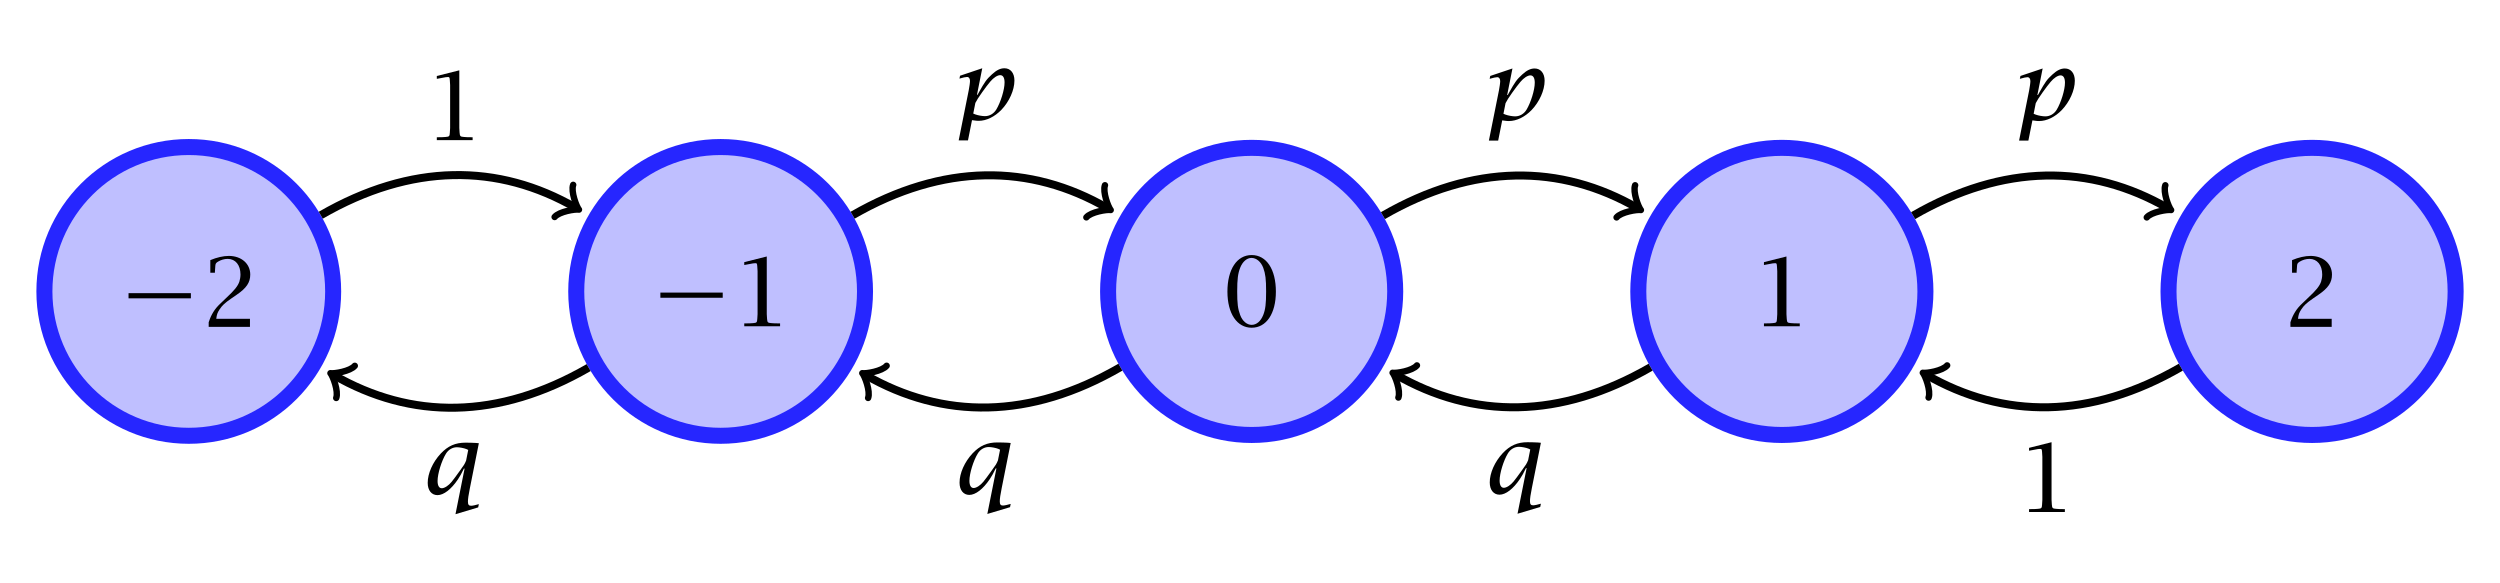
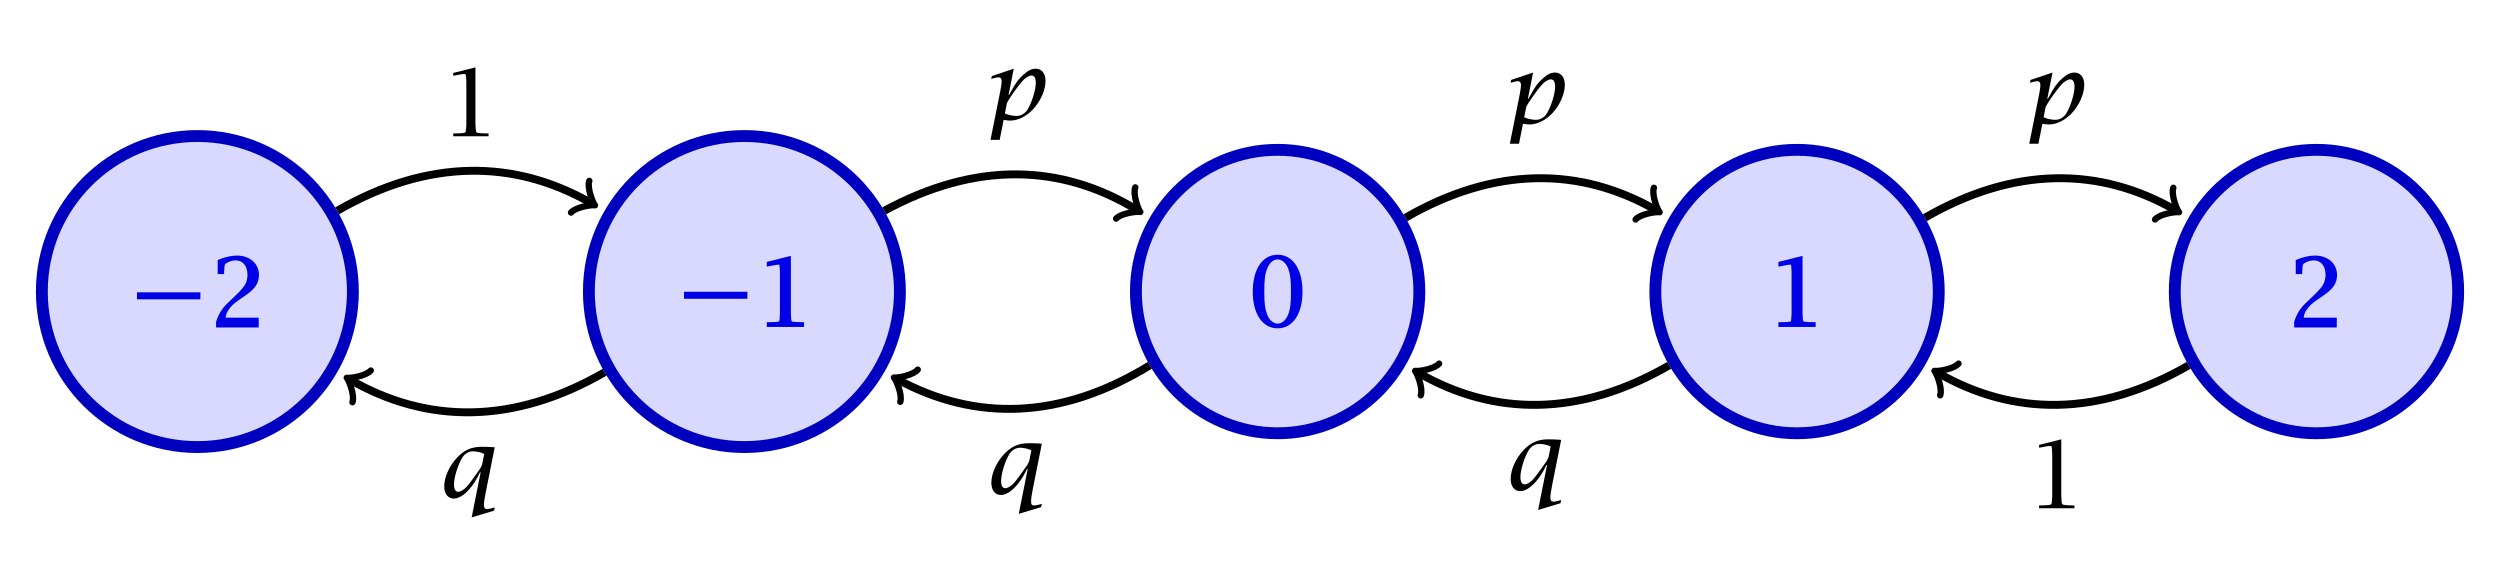
- <svg xmlns="http://www.w3.org/2000/svg" xmlns:xlink="http://www.w3.org/1999/xlink" version="1.1" width="468.164" height="109.076" viewBox="0 0 468.164 109.076">
+ <svg xmlns="http://www.w3.org/2000/svg" xmlns:xlink="http://www.w3.org/1999/xlink" version="1.1" width="474.278" height="110.942" viewBox="0 0 474.278 110.942">
  <defs>
    <path id="font_1_1" d="M.108 .298H.759V.352H.108V.298Z" />
    <path id="font_1_2" d="M.41 .547C.41 .521 .405 .493 .398 .471 .38 .423 .348 .383 .26 .301L.209 .252C.171 .217 .149 .191 .127 .156 .106 .121 .096 .101 .078 .048V0H.509V.084H.157C.163 .13 .169 .148 .192 .183 .22 .225 .246 .249 .312 .295L.37 .335C.473 .405 .512 .464 .512 .546 .512 .66 .419 .741 .288 .741 .231 .741 .162 .725 .095 .697V.565H.143V.577C.147 .648 .148 .652 .154 .663 .158 .669 .165 .675 .175 .681 .205 .699 .241 .71 .277 .71 .357 .71 .41 .646 .41 .547Z" />
    <path id="font_1_3" d="M.256 .575V.127L.253 .078C.251 .04 .247 .036 .208 .033L.175 .031 .117 .03V0H.491V.03L.434 .031 .401 .033C.362 .036 .358 .04 .355 .078L.352 .127V.729L.117 .67V.64L.166 .649 .209 .657C.217 .658 .226 .659 .234 .659 .249 .659 .251 .655 .253 .624L.256 .575Z" />
    <path id="font_1_4" d="M.304-.018C.458-.018 .557 .13 .557 .359 .557 .592 .459 .741 .304 .741 .15 .741 .051 .592 .051 .359 .051 .13 .151-.018 .304-.018M.304 .012C.254 .012 .207 .052 .184 .115 .16 .179 .153 .233 .153 .361 .153 .49 .161 .55 .184 .608 .209 .672 .254 .711 .302 .711 .354 .711 .401 .671 .425 .608 .448 .545 .455 .49 .455 .361 .455 .233 .448 .174 .425 .115 .399 .05 .355 .012 .304 .012Z" />
    <path id="font_1_5" d="M.24 .18C.261 .219 .267 .228 .31 .29 .343 .336 .371 .374 .396 .403 .429 .443 .471 .47 .499 .47 .529 .47 .545 .443 .545 .393 .545 .318 .504 .186 .458 .11 .431 .067 .388 .042 .34 .042 .312 .042 .267 .05 .24 .06 .235 .062 .228 .065 .218 .069L.24 .18M.205 0C.212-.001 .217-.002 .221-.002 .24-.004 .25-.006 .252-.006 .26-.007 .267-.007 .275-.007 .355-.007 .441 .035 .512 .108 .594 .194 .648 .314 .648 .414 .648 .492 .607 .542 .544 .542 .501 .542 .462 .523 .414 .479 .356 .426 .34 .403 .275 .287L.263 .265H.257L.312 .542 .08 .464 .074 .434C.112 .445 .138 .451 .153 .451 .173 .451 .184 .435 .184 .409 .184 .398 .182 .384 .18 .368L.171 .313 .066-.211H.163L.205 0Z" />
    <path id="font_1_6" d="M.338-.211 .575-.14 .582-.106C.553-.115 .517-.123 .501-.123 .477-.123 .468-.111 .468-.08 .468-.053 .474-.01 .488 .059L.582 .53C.557 .533 .553 .533 .502 .535 .475 .536 .456 .536 .444 .536 .336 .536 .26 .502 .184 .422 .1 .332 .048 .215 .048 .116 .048 .038 .088-.012 .15-.012 .215-.012 .294 .049 .363 .152 .386 .186 .396 .205 .426 .265H.433L.338-.211M.449 .349C.433 .31 .428 .303 .382 .24 .344 .187 .316 .149 .297 .126 .266 .088 .224 .06 .195 .06 .167 .06 .151 .087 .151 .136 .151 .211 .192 .345 .238 .42 .264 .463 .307 .488 .353 .488 .381 .488 .427 .479 .452 .469 .456 .468 .462 .465 .471 .46L.449 .349Z" />
  </defs>
-   <path transform="matrix(1.5,0,0,-1.5,35.35204,54.57081)" d="M18.025 0C18.025 9.955 9.955 18.025 0 18.025-9.955 18.025-18.025 9.955-18.025 0-18.025-9.955-9.955-18.025 0-18.025 9.955-18.025 18.025-9.955 18.025 0ZM0 0" fill="#bfbfff" />
-   <path transform="matrix(1.5,0,0,-1.5,35.35204,54.57081)" stroke-width="2" stroke-linecap="butt" stroke-miterlimit="10" stroke-linejoin="miter" fill="none" stroke="#2626ff" d="M18.025 0C18.025 9.955 9.955 18.025 0 18.025-9.955 18.025-18.025 9.955-18.025 0-18.025-9.955-9.955-18.025 0-18.025 9.955-18.025 18.025-9.955 18.025 0ZM0 0" />
-   <use data-text="−" xlink:href="#font_1_1" transform="matrix(17.93276,0,0,-17.93276,22.1339,61.21124)" />
-   <use data-text="2" xlink:href="#font_1_2" transform="matrix(17.93276,0,0,-17.93276,37.6816,61.21124)" />
-   <path transform="matrix(1.5,0,0,-1.5,35.35204,54.57081)" d="M84.423 0C84.423 9.955 76.353 18.025 66.398 18.025 56.442 18.025 48.372 9.955 48.372 0 48.372-9.955 56.442-18.025 66.398-18.025 76.353-18.025 84.423-9.955 84.423 0ZM66.398 0" fill="#bfbfff" />
-   <path transform="matrix(1.5,0,0,-1.5,35.35204,54.57081)" stroke-width="2" stroke-linecap="butt" stroke-miterlimit="10" stroke-linejoin="miter" fill="none" stroke="#2626ff" d="M84.423 0C84.423 9.955 76.353 18.025 66.398 18.025 56.442 18.025 48.372 9.955 48.372 0 48.372-9.955 56.442-18.025 66.398-18.025 76.353-18.025 84.423-9.955 84.423 0ZM66.398 0" />
-   <use data-text="−" xlink:href="#font_1_1" transform="matrix(17.93276,0,0,-17.93276,121.7291,61.10371)" />
-   <use data-text="1" xlink:href="#font_1_3" transform="matrix(17.93276,0,0,-17.93276,137.2768,61.10371)" />
-   <path transform="matrix(1.5,0,0,-1.5,35.35204,54.57081)" d="M150.616 0C150.616 9.899 142.592 17.923 132.693 17.923 122.794 17.923 114.77 9.899 114.77 0 114.77-9.899 122.794-17.923 132.693-17.923 142.592-17.923 150.616-9.899 150.616 0ZM132.693 0" fill="#bfbfff" />
-   <path transform="matrix(1.5,0,0,-1.5,35.35204,54.57081)" stroke-width="2" stroke-linecap="butt" stroke-miterlimit="10" stroke-linejoin="miter" fill="none" stroke="#2626ff" d="M150.616 0C150.616 9.899 142.592 17.923 132.693 17.923 122.794 17.923 114.77 9.899 114.77 0 114.77-9.899 122.794-17.923 132.693-17.923 142.592-17.923 150.616-9.899 150.616 0ZM132.693 0" />
-   <use data-text="0" xlink:href="#font_1_4" transform="matrix(17.93276,0,0,-17.93276,228.9404,61.04994)" />
-   <path transform="matrix(1.5,0,0,-1.5,35.35204,54.57081)" d="M216.809 0C216.809 9.899 208.785 17.923 198.886 17.923 188.987 17.923 180.963 9.899 180.963 0 180.963-9.899 188.987-17.923 198.886-17.923 208.785-17.923 216.809-9.899 216.809 0ZM198.886 0" fill="#bfbfff" />
-   <path transform="matrix(1.5,0,0,-1.5,35.35204,54.57081)" stroke-width="2" stroke-linecap="butt" stroke-miterlimit="10" stroke-linejoin="miter" fill="none" stroke="#2626ff" d="M216.809 0C216.809 9.899 208.785 17.923 198.886 17.923 188.987 17.923 180.963 9.899 180.963 0 180.963-9.899 188.987-17.923 198.886-17.923 208.785-17.923 216.809-9.899 216.809 0ZM198.886 0" />
-   <use data-text="1" xlink:href="#font_1_3" transform="matrix(17.93276,0,0,-17.93276,328.2288,61.10371)" />
-   <path transform="matrix(1.5,0,0,-1.5,35.35204,54.57081)" d="M283.002 0C283.002 9.899 274.978 17.923 265.079 17.923 255.18 17.923 247.156 9.899 247.156 0 247.156-9.899 255.18-17.923 265.079-17.923 274.978-17.923 283.002-9.899 283.002 0ZM265.079 0" fill="#bfbfff" />
-   <path transform="matrix(1.5,0,0,-1.5,35.35204,54.57081)" stroke-width="2" stroke-linecap="butt" stroke-miterlimit="10" stroke-linejoin="miter" fill="none" stroke="#2626ff" d="M283.002 0C283.002 9.899 274.978 17.923 265.079 17.923 255.18 17.923 247.156 9.899 247.156 0 247.156-9.899 255.18-17.923 265.079-17.923 274.978-17.923 283.002-9.899 283.002 0ZM265.079 0" />
-   <use data-text="2" xlink:href="#font_1_2" transform="matrix(17.93276,0,0,-17.93276,427.5171,61.21124)" />
-   <path transform="matrix(1.5,0,0,-1.5,35.35204,54.57081)" stroke-width="1" stroke-linecap="butt" stroke-miterlimit="10" stroke-linejoin="miter" fill="none" stroke="#000000" d="" />
-   <path transform="matrix(1.5,0,0,-1.5,35.35204,54.57081)" stroke-width="1" stroke-linecap="butt" stroke-miterlimit="10" stroke-linejoin="miter" fill="none" stroke="#000000" d="M82.874 9.512C94.174 16.014 105.025 15.997 114.722 10.379" />
-   <path transform="matrix(1.297845,.751965,.751965,-1.297845,207.4343,39.00243)" stroke-width=".8" stroke-linecap="round" stroke-linejoin="round" fill="none" stroke="#000000" d="M-1.737 2.316C-1.592 1.447 0 .145 .434 0 0-.145-1.592-1.447-1.737-2.316" />
-   <use data-text="𝑝" xlink:href="#font_1_5" transform="matrix(17.93276,0,0,-17.93276,178.3472,22.50215)" />
-   <path transform="matrix(1.5,0,0,-1.5,35.35204,54.57081)" stroke-width="1" stroke-linecap="butt" stroke-miterlimit="10" stroke-linejoin="miter" fill="none" stroke="#000000" d="M149.081 9.461C160.367 15.977 171.212 15.977 180.913 10.377" />
-   <path transform="matrix(1.299015,.75,.75,-1.299015,306.7218,39.00604)" stroke-width=".8" stroke-linecap="round" stroke-linejoin="round" fill="none" stroke="#000000" d="M-1.737 2.316C-1.592 1.447 0 .145 .434 0 0-.145-1.592-1.447-1.737-2.316" />
-   <use data-text="𝑝" xlink:href="#font_1_5" transform="matrix(17.93276,0,0,-17.93276,277.6346,22.54336)" />
-   <path transform="matrix(1.5,0,0,-1.5,35.35204,54.57081)" stroke-width="1" stroke-linecap="butt" stroke-miterlimit="10" stroke-linejoin="miter" fill="none" stroke="#000000" d="M215.274 9.461C226.56 15.977 237.405 15.977 247.106 10.377" />
-   <path transform="matrix(1.299015,.75,.75,-1.299015,406.0114,39.00604)" stroke-width=".8" stroke-linecap="round" stroke-linejoin="round" fill="none" stroke="#000000" d="M-1.737 2.316C-1.592 1.447 0 .145 .434 0 0-.145-1.592-1.447-1.737-2.316" />
-   <use data-text="𝑝" xlink:href="#font_1_5" transform="matrix(17.93276,0,0,-17.93276,376.923,22.54336)" />
-   <path transform="matrix(1.5,0,0,-1.5,35.35204,54.57081)" stroke-width="1" stroke-linecap="butt" stroke-miterlimit="10" stroke-linejoin="miter" fill="none" stroke="#000000" d="M182.498-9.461C171.212-15.977 160.367-15.977 150.666-10.377" />
-   <path transform="matrix(-1.299015,-.75,-.75,1.299015,261.3509,70.13558)" stroke-width=".8" stroke-linecap="round" stroke-linejoin="round" fill="none" stroke="#000000" d="M-1.737 2.316C-1.592 1.447 0 .145 .434 0 0-.145-1.592-1.447-1.737-2.316" />
-   <use data-text="𝑞" xlink:href="#font_1_6" transform="matrix(17.93276,0,0,-17.93276,278.1185,92.4232)" />
-   <path transform="matrix(1.5,0,0,-1.5,35.35204,54.57081)" stroke-width="1" stroke-linecap="butt" stroke-miterlimit="10" stroke-linejoin="miter" fill="none" stroke="#000000" d="M116.305-9.461C105.025-15.997 94.174-16.014 84.46-10.425" />
-   <path transform="matrix(-1.30014,-.7480051,-.7480051,1.30014,162.0427,70.20866)" stroke-width=".8" stroke-linecap="round" stroke-linejoin="round" fill="none" stroke="#000000" d="M-1.737 2.316C-1.592 1.447 0 .145 .434 0 0-.145-1.592-1.447-1.737-2.316" />
-   <use data-text="𝑞" xlink:href="#font_1_6" transform="matrix(17.93276,0,0,-17.93276,178.8311,92.4644)" />
-   <path transform="matrix(1.5,0,0,-1.5,35.35204,54.57081)" stroke-width="1" stroke-linecap="butt" stroke-miterlimit="10" stroke-linejoin="miter" fill="none" stroke="#000000" d="M49.921-9.512C38.626-16.034 27.771-16.034 18.061-10.428" />
-   <path transform="matrix(-1.299015,-.74997,-.74997,1.299015,62.44423,70.21225)" stroke-width=".8" stroke-linecap="round" stroke-linejoin="round" fill="none" stroke="#000000" d="M-1.737 2.316C-1.592 1.447 0 .145 .434 0 0-.145-1.592-1.447-1.737-2.316" />
-   <use data-text="𝑞" xlink:href="#font_1_6" transform="matrix(17.93276,0,0,-17.93276,79.23506,92.50588)" />
-   <path transform="matrix(1.5,0,0,-1.5,35.35204,54.57081)" stroke-width="1" stroke-linecap="butt" stroke-miterlimit="10" stroke-linejoin="miter" fill="none" stroke="#000000" d="" />
-   <path transform="matrix(1.5,0,0,-1.5,35.35204,54.57081)" stroke-width="1" stroke-linecap="butt" stroke-miterlimit="10" stroke-linejoin="miter" fill="none" stroke="#000000" d="M16.476 9.512C27.771 16.034 38.626 16.034 48.336 10.428" />
-   <path transform="matrix(1.299015,.74997,.74997,-1.299015,107.8563,38.92936)" stroke-width=".8" stroke-linecap="round" stroke-linejoin="round" fill="none" stroke="#000000" d="M-1.737 2.316C-1.592 1.447 0 .145 .434 0 0-.145-1.592-1.447-1.737-2.316" />
-   <use data-text="1" xlink:href="#font_1_3" transform="matrix(17.93276,0,0,-17.93276,79.70105,26.24241)" />
-   <path transform="matrix(1.5,0,0,-1.5,35.35204,54.57081)" stroke-width="1" stroke-linecap="butt" stroke-miterlimit="10" stroke-linejoin="miter" fill="none" stroke="#000000" d="M248.691-9.461C237.405-15.977 226.56-15.977 216.859-10.377" />
-   <path transform="matrix(-1.299015,-.75,-.75,1.299015,360.6405,70.13558)" stroke-width=".8" stroke-linecap="round" stroke-linejoin="round" fill="none" stroke="#000000" d="M-1.737 2.316C-1.592 1.447 0 .145 .434 0 0-.145-1.592-1.447-1.737-2.316" />
-   <use data-text="1" xlink:href="#font_1_3" transform="matrix(17.93276,0,0,-17.93276,377.8729,95.88233)" />
+   <path transform="matrix(1.5,0,0,-1.5,37.44302,55.30956)" d="M19.669 0C19.669 10.863 10.863 19.669 0 19.669-10.863 19.669-19.669 10.863-19.669 0-19.669-10.863-10.863-19.669 0-19.669 10.863-19.669 19.669-10.863 19.669 0ZM0 0" fill="#d9d9ff" />
+   <path transform="matrix(1.5,0,0,-1.5,37.44302,55.30956)" stroke-width="1.5" stroke-linecap="butt" stroke-miterlimit="10" stroke-linejoin="miter" fill="none" stroke="#0000bf" d="M19.669 0C19.669 10.863 10.863 19.669 0 19.669-10.863 19.669-19.669 10.863-19.669 0-19.669-10.863-10.863-19.669 0-19.669 10.863-19.669 19.669-10.863 19.669 0ZM0 0" />
+   <use data-text="−" xlink:href="#font_1_1" transform="matrix(17.93276,0,0,-17.93276,24.22488,61.94999)" fill="#0000e6" />
+   <use data-text="2" xlink:href="#font_1_2" transform="matrix(17.93276,0,0,-17.93276,39.77258,61.94999)" fill="#0000e6" />
+   <use data-text="−" xlink:href="#font_1_1" stroke-width=".02" stroke-linecap="butt" stroke-miterlimit="10" stroke-linejoin="miter" transform="matrix(17.93276,0,0,-17.93276,24.22488,61.94999)" fill="none" stroke="#0000e6" />
+   <use data-text="2" xlink:href="#font_1_2" stroke-width=".02" stroke-linecap="butt" stroke-miterlimit="10" stroke-linejoin="miter" transform="matrix(17.93276,0,0,-17.93276,39.77258,61.94999)" fill="none" stroke="#0000e6" />
+   <path transform="matrix(1.5,0,0,-1.5,37.44302,55.30956)" d="M88.855 0C88.855 10.863 80.049 19.669 69.186 19.669 58.322 19.669 49.516 10.863 49.516 0 49.516-10.863 58.322-19.669 69.186-19.669 80.049-19.669 88.855-10.863 88.855 0ZM69.186 0" fill="#d9d9ff" />
+   <path transform="matrix(1.5,0,0,-1.5,37.44302,55.30956)" stroke-width="1.5" stroke-linecap="butt" stroke-miterlimit="10" stroke-linejoin="miter" fill="none" stroke="#0000bf" d="M88.855 0C88.855 10.863 80.049 19.669 69.186 19.669 58.322 19.669 49.516 10.863 49.516 0 49.516-10.863 58.322-19.669 69.186-19.669 80.049-19.669 88.855-10.863 88.855 0ZM69.186 0" />
+   <use data-text="−" xlink:href="#font_1_1" transform="matrix(17.93276,0,0,-17.93276,128.002,61.84245)" fill="#0000e6" />
+   <use data-text="1" xlink:href="#font_1_3" transform="matrix(17.93276,0,0,-17.93276,143.5497,61.84245)" fill="#0000e6" />
+   <use data-text="−" xlink:href="#font_1_1" stroke-width=".02" stroke-linecap="butt" stroke-miterlimit="10" stroke-linejoin="miter" transform="matrix(17.93276,0,0,-17.93276,128.002,61.84245)" fill="none" stroke="#0000e6" />
+   <use data-text="1" xlink:href="#font_1_3" stroke-width=".02" stroke-linecap="butt" stroke-miterlimit="10" stroke-linejoin="miter" transform="matrix(17.93276,0,0,-17.93276,143.5497,61.84245)" fill="none" stroke="#0000e6" />
+   <path transform="matrix(1.5,0,0,-1.5,37.44302,55.30956)" d="M154.548 0C154.548 9.899 146.524 17.923 136.625 17.923 126.726 17.923 118.702 9.899 118.702 0 118.702-9.899 126.726-17.923 136.625-17.923 146.524-17.923 154.548-9.899 154.548 0ZM136.625 0" fill="#d9d9ff" />
+   <path transform="matrix(1.5,0,0,-1.5,37.44302,55.30956)" stroke-width="1.5" stroke-linecap="butt" stroke-miterlimit="10" stroke-linejoin="miter" fill="none" stroke="#0000bf" d="M154.548 0C154.548 9.899 146.524 17.923 136.625 17.923 126.726 17.923 118.702 9.899 118.702 0 118.702-9.899 126.726-17.923 136.625-17.923 146.524-17.923 154.548-9.899 154.548 0ZM136.625 0" />
+   <use data-text="0" xlink:href="#font_1_4" transform="matrix(17.93276,0,0,-17.93276,236.9293,61.78869)" fill="#0000e6" />
+   <use data-text="0" xlink:href="#font_1_4" stroke-width=".02" stroke-linecap="butt" stroke-miterlimit="10" stroke-linejoin="miter" transform="matrix(17.93276,0,0,-17.93276,236.9293,61.78869)" fill="none" stroke="#0000e6" />
+   <path transform="matrix(1.5,0,0,-1.5,37.44302,55.30956)" d="M220.241 0C220.241 9.899 212.217 17.923 202.318 17.923 192.419 17.923 184.395 9.899 184.395 0 184.395-9.899 192.419-17.923 202.318-17.923 212.217-17.923 220.241-9.899 220.241 0ZM202.318 0" fill="#d9d9ff" />
+   <path transform="matrix(1.5,0,0,-1.5,37.44302,55.30956)" stroke-width="1.5" stroke-linecap="butt" stroke-miterlimit="10" stroke-linejoin="miter" fill="none" stroke="#0000bf" d="M220.241 0C220.241 9.899 212.217 17.923 202.318 17.923 192.419 17.923 184.395 9.899 184.395 0 184.395-9.899 192.419-17.923 202.318-17.923 212.217-17.923 220.241-9.899 220.241 0ZM202.318 0" />
+   <use data-text="1" xlink:href="#font_1_3" transform="matrix(17.93276,0,0,-17.93276,335.4677,61.84245)" fill="#0000e6" />
+   <use data-text="1" xlink:href="#font_1_3" stroke-width=".02" stroke-linecap="butt" stroke-miterlimit="10" stroke-linejoin="miter" transform="matrix(17.93276,0,0,-17.93276,335.4677,61.84245)" fill="none" stroke="#0000e6" />
+   <path transform="matrix(1.5,0,0,-1.5,37.44302,55.30956)" d="M285.934 0C285.934 9.899 277.91 17.923 268.011 17.923 258.112 17.923 250.088 9.899 250.088 0 250.088-9.899 258.112-17.923 268.011-17.923 277.91-17.923 285.934-9.899 285.934 0ZM268.011 0" fill="#d9d9ff" />
+   <path transform="matrix(1.5,0,0,-1.5,37.44302,55.30956)" stroke-width="1.5" stroke-linecap="butt" stroke-miterlimit="10" stroke-linejoin="miter" fill="none" stroke="#0000bf" d="M285.934 0C285.934 9.899 277.91 17.923 268.011 17.923 258.112 17.923 250.088 9.899 250.088 0 250.088-9.899 258.112-17.923 268.011-17.923 277.91-17.923 285.934-9.899 285.934 0ZM268.011 0" />
+   <use data-text="2" xlink:href="#font_1_2" transform="matrix(17.93276,0,0,-17.93276,434.0061,61.94999)" fill="#0000e6" />
+   <use data-text="2" xlink:href="#font_1_2" stroke-width=".02" stroke-linecap="butt" stroke-miterlimit="10" stroke-linejoin="miter" transform="matrix(17.93276,0,0,-17.93276,434.0061,61.94999)" fill="none" stroke="#0000e6" />
+   <path transform="matrix(1.5,0,0,-1.5,37.44302,55.30956)" stroke-width="1" stroke-linecap="butt" stroke-miterlimit="10" stroke-linejoin="miter" fill="none" stroke="#000000" d="" />
+   <path transform="matrix(1.5,0,0,-1.5,37.44302,55.30956)" stroke-width="1" stroke-linecap="butt" stroke-miterlimit="10" stroke-linejoin="miter" fill="none" stroke="#000000" d="M86.869 10.209C98.422 16.485 109.242 16.204 118.893 10.292" />
+   <path transform="matrix(1.279035,.78345,.78345,-1.279035,215.7825,39.87106)" stroke-width=".8" stroke-linecap="round" stroke-linejoin="round" fill="none" stroke="#000000" d="M-1.737 2.316C-1.592 1.447 0 .145 .434 0 0-.145-1.592-1.447-1.737-2.316" />
+   <use data-text="𝑝" xlink:href="#font_1_5" transform="matrix(17.93276,0,0,-17.93276,186.7269,22.75231)" />
+   <path transform="matrix(1.5,0,0,-1.5,37.44302,55.30956)" stroke-width="1" stroke-linecap="butt" stroke-miterlimit="10" stroke-linejoin="miter" fill="none" stroke="#000000" d="M152.796 9.336C164.06 15.839 174.884 15.839 184.562 10.252" />
+   <path transform="matrix(1.299015,.74997,.74997,-1.299015,314.2856,39.93231)" stroke-width=".8" stroke-linecap="round" stroke-linejoin="round" fill="none" stroke="#000000" d="M-1.737 2.316C-1.592 1.447 0 .145 .434 0 0-.145-1.592-1.447-1.737-2.316" />
+   <use data-text="𝑝" xlink:href="#font_1_5" transform="matrix(17.93276,0,0,-17.93276,285.2486,23.48432)" />
+   <path transform="matrix(1.5,0,0,-1.5,37.44302,55.30956)" stroke-width="1" stroke-linecap="butt" stroke-miterlimit="10" stroke-linejoin="miter" fill="none" stroke="#000000" d="M218.489 9.336C229.753 15.839 240.577 15.839 250.255 10.252" />
+   <path transform="matrix(1.299015,.74997,.74997,-1.299015,412.8252,39.93231)" stroke-width=".8" stroke-linecap="round" stroke-linejoin="round" fill="none" stroke="#000000" d="M-1.737 2.316C-1.592 1.447 0 .145 .434 0 0-.145-1.592-1.447-1.737-2.316" />
+   <use data-text="𝑝" xlink:href="#font_1_5" transform="matrix(17.93276,0,0,-17.93276,383.7869,23.48432)" />
+   <path transform="matrix(1.5,0,0,-1.5,37.44302,55.30956)" stroke-width="1" stroke-linecap="butt" stroke-miterlimit="10" stroke-linejoin="miter" fill="none" stroke="#000000" d="M186.147-9.336C174.884-15.839 164.06-15.839 154.381-10.252" />
+   <path transform="matrix(-1.299015,-.74997,-.74997,1.299015,269.0152,70.68681)" stroke-width=".8" stroke-linecap="round" stroke-linejoin="round" fill="none" stroke="#000000" d="M-1.737 2.316C-1.592 1.447 0 .145 .434 0 0-.145-1.592-1.447-1.737-2.316" />
+   <use data-text="𝑞" xlink:href="#font_1_6" transform="matrix(17.93276,0,0,-17.93276,285.7325,92.95973)" />
+   <path transform="matrix(1.5,0,0,-1.5,37.44302,55.30956)" stroke-width="1" stroke-linecap="butt" stroke-miterlimit="10" stroke-linejoin="miter" fill="none" stroke="#000000" d="M120.454-9.336C109.242-16.204 98.422-16.485 88.478-11.083" />
+   <path transform="matrix(-1.31805,-.71592,-.71592,1.31805,170.1593,71.93413)" stroke-width=".8" stroke-linecap="round" stroke-linejoin="round" fill="none" stroke="#000000" d="M-1.737 2.316C-1.592 1.447 0 .145 .434 0 0-.145-1.592-1.447-1.737-2.316" />
+   <use data-text="𝑞" xlink:href="#font_1_6" transform="matrix(17.93276,0,0,-17.93276,187.2108,93.69174)" />
+   <path transform="matrix(1.5,0,0,-1.5,37.44302,55.30956)" stroke-width="1" stroke-linecap="butt" stroke-miterlimit="10" stroke-linejoin="miter" fill="none" stroke="#000000" d="M51.502-10.209C40.081-16.804 29.105-16.804 19.269-11.125" />
+   <path transform="matrix(-1.299015,-.74997,-.74997,1.299015,66.34606,71.99646)" stroke-width=".8" stroke-linecap="round" stroke-linejoin="round" fill="none" stroke="#000000" d="M-1.737 2.316C-1.592 1.447 0 .145 .434 0 0-.145-1.592-1.447-1.737-2.316" />
+   <use data-text="𝑞" xlink:href="#font_1_6" transform="matrix(17.93276,0,0,-17.93276,83.417,94.37204)" />
+   <path transform="matrix(1.5,0,0,-1.5,37.44302,55.30956)" stroke-width="1" stroke-linecap="butt" stroke-miterlimit="10" stroke-linejoin="miter" fill="none" stroke="#000000" d="" />
+   <path transform="matrix(1.5,0,0,-1.5,37.44302,55.30956)" stroke-width="1" stroke-linecap="butt" stroke-miterlimit="10" stroke-linejoin="miter" fill="none" stroke="#000000" d="M17.683 10.209C29.105 16.804 40.081 16.804 49.917 11.125" />
+   <path transform="matrix(1.299015,.74997,.74997,-1.299015,112.3184,38.62266)" stroke-width=".8" stroke-linecap="round" stroke-linejoin="round" fill="none" stroke="#000000" d="M-1.737 2.316C-1.592 1.447 0 .145 .434 0 0-.145-1.592-1.447-1.737-2.316" />
+   <use data-text="1" xlink:href="#font_1_3" transform="matrix(17.93276,0,0,-17.93276,83.883,25.85375)" />
+   <path transform="matrix(1.5,0,0,-1.5,37.44302,55.30956)" stroke-width="1" stroke-linecap="butt" stroke-miterlimit="10" stroke-linejoin="miter" fill="none" stroke="#000000" d="M251.84-9.336C240.577-15.839 229.753-15.839 220.075-10.252" />
+   <path transform="matrix(-1.299015,-.74997,-.74997,1.299015,367.5548,70.68681)" stroke-width=".8" stroke-linecap="round" stroke-linejoin="round" fill="none" stroke="#000000" d="M-1.737 2.316C-1.592 1.447 0 .145 .434 0 0-.145-1.592-1.447-1.737-2.316" />
+   <use data-text="1" xlink:href="#font_1_3" transform="matrix(17.93276,0,0,-17.93276,384.7369,96.41885)" />
</svg>
